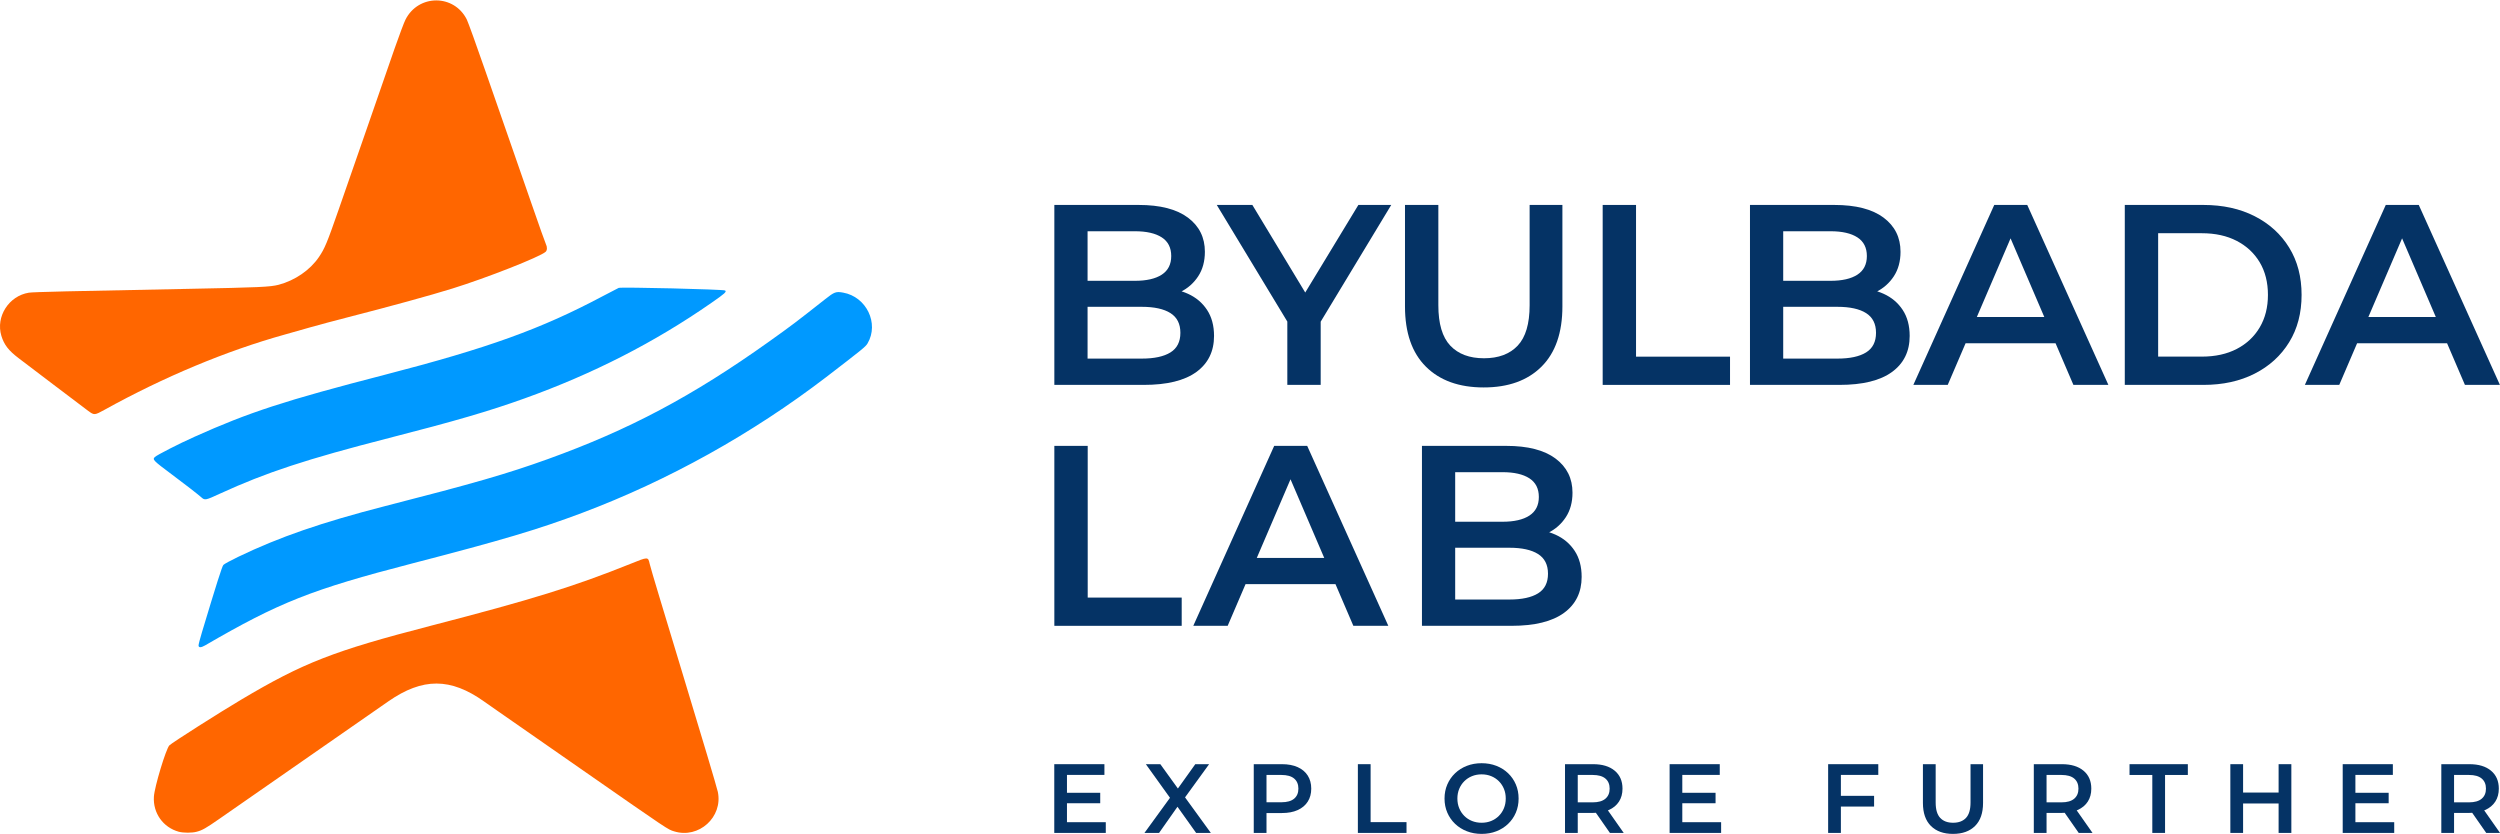
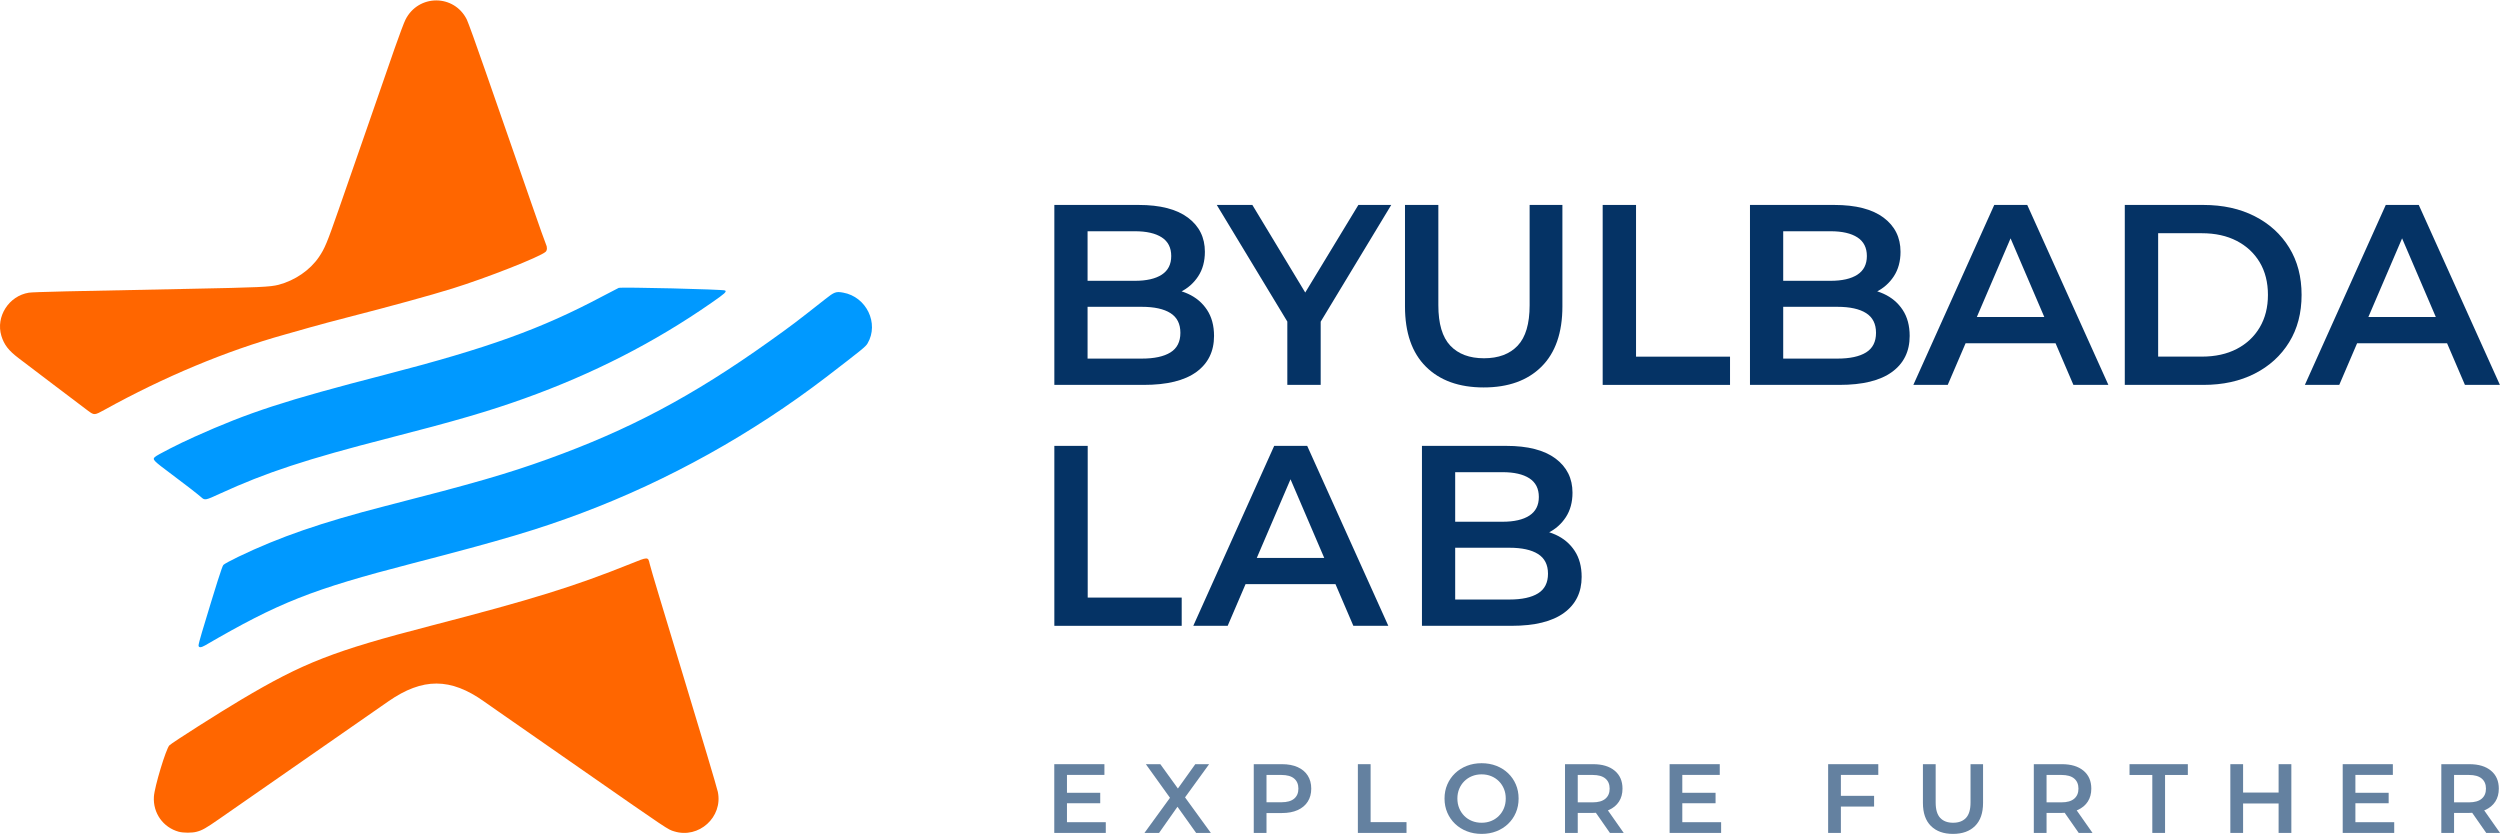
<svg xmlns="http://www.w3.org/2000/svg" viewBox="0 0 1244.79 414.51" width="1245" height="415" role="img" aria-label="BYULBADA LAB">
  <g transform="translate(-39.3962,-28.7216) scale(0.378787)">
    <path d="M339.0,1168.6C318.4,1162.9 305.0,1144.1 306.3,1122.6C307.0,1109.8 322.3,1059.2 326.7,1055.0C330.4,1051.4 392.5,1011.9 420.5,995.3C502.9,946.3 542.3,931.0 670.0,897.9C804.3,863.1 858.7,846.2 932.6,816.5C956.1,807.0 955.9,807.0 958.0,816.4C958.6,819.1 964.2,838.4 970.6,859.4C988.1,917.3 997.6,948.9 1003.0,966.5C1026.5,1043.8 1046.4,1110.5 1047.6,1116.2C1054.5,1149.3 1022.5,1178.2 990.2,1168.1C981.7,1165.5 984.5,1167.4 870.0,1087.7C813.1,1048.1 762.9,1013.2 758.5,1010.1C754.1,1007.1 746.0,1001.4 740.5,997.5C696.3,966.0 659.6,965.9 614.5,997.2C602.8,1005.3 414.9,1136.0 392.0,1151.9C374.9,1163.8 369.9,1166.7 362.5,1168.6C356.4,1170.3 345.0,1170.2 339.0,1168.6ZM220.1,615.5C216.7,613.0 196.1,597.4 174.2,580.8C152.4,564.2 131.8,548.6 128.5,546.1C115.3,536.1 109.4,528.5 105.8,516.7C98.2,491.5 115.6,464.2 142.0,460.0C147.9,459.1 197.8,457.9 350.0,455.0C445.8,453.1 458.9,452.5 470.3,449.6C491.8,443.9 511.6,430.3 523.2,413.2C530.9,401.9 533.9,394.6 549.1,351.0C556.8,328.7 574.2,278.8 587.7,240.0C601.1,201.2 617.0,155.5 622.9,138.5C628.9,121.4 635.2,104.6 637.0,101.1C654.0,67.4 701.0,67.4 717.7,101.1C719.4,104.6 730.4,134.9 742.0,168.5C753.6,202.1 768.1,243.7 774.2,261.0C780.2,278.3 793.0,315.2 802.7,343.0C812.3,370.8 820.8,394.7 821.6,396.2C823.5,399.9 823.4,404.4 821.2,406.3C813.9,412.9 743.7,440.6 698.5,454.6C670.3,463.4 616.4,478.2 562.5,492.0C544.9,496.5 522.2,502.6 512.0,505.5C501.8,508.4 486.8,512.7 478.5,515.0C401.6,536.4 319.5,570.7 241.5,613.9C228.3,621.2 227.9,621.2 220.1,615.5Z" fill="#ff6600" />
    <path d="M365.0,923.6C365.0,922.3 367.0,914.5 369.5,906.3C388.6,842.8 395.9,819.8 397.6,817.9C398.6,816.7 407.4,811.9 417.0,807.3C471.2,781.2 526.8,762.0 610.0,740.6C727.5,710.5 770.7,698.0 824.0,678.8C930.8,640.3 1014.0,596.2 1114.5,524.6C1145.5,502.5 1150.7,498.5 1188.5,468.7C1200.7,459.0 1202.9,458.2 1212.2,459.9C1242.9,465.3 1259.9,500.4 1244.4,526.7C1241.9,531.0 1237.4,534.6 1190.0,571.0C1092.7,645.5 982.4,706.9 869.1,749.5C811.1,771.3 764.1,785.3 645.5,816.0C513.5,850.2 470.9,867.1 373.5,923.7C368.1,926.8 365.0,926.8 365.0,923.6ZM368.3,728.7C363.5,724.5 346.1,711.0 330.5,699.4C305.3,680.6 304.1,679.4 307.6,676.0C310.3,673.4 339.3,658.5 359.5,649.5C431.4,617.2 478.3,601.9 609.5,568.0C746.3,532.6 815.2,507.7 896.3,464.6C906.9,459.0 916.3,454.1 917.3,453.7C920.8,452.4 1054.8,455.6 1057.1,457.1C1059.6,458.6 1056.9,461.1 1039.4,473.2C964.6,525.3 883.3,566.8 793.5,599.0C747.0,615.7 702.5,628.7 615.5,651.0C506.8,678.9 453.6,696.4 393.3,724.1C373.8,733.1 373.3,733.2 368.3,728.7Z" fill="#0099ff" />
  </g>
  <path d="M524.974 191.436V101.836H566.939Q583.047 101.836 591.489 108.15Q599.931 114.463 599.931 125.149Q599.931 132.267 596.601 137.356Q593.27 142.446 587.718 145.183Q582.166 147.921 575.571 147.921L577.908 143.349Q585.507 143.349 591.507 146.07Q597.507 148.792 600.998 154.081Q604.489 159.37 604.489 167.067Q604.489 178.603 595.661 185.02Q586.833 191.436 569.499 191.436ZM541.519 178.341H568.499Q577.838 178.341 582.785 175.267Q587.733 172.193 587.733 165.505Q587.733 158.817 582.785 155.688Q577.838 152.559 568.499 152.559H540.251V139.612H565.072Q573.758 139.612 578.467 136.547Q583.175 133.481 583.175 127.272Q583.175 121.046 578.467 117.989Q573.758 114.932 565.072 114.932H541.519Z" fill="#053365" />
  <path d="M640.979 191.436V156.041L644.771 166.176L605.85 101.836H623.568L654.877 153.683H644.899L676.352 101.836H692.72L653.832 166.176L657.59 156.041V191.436Z" fill="#053365" />
  <path d="M738.756 192.704Q720.377 192.704 709.971 182.348Q699.566 171.993 699.566 152.342V101.836H716.177V151.781Q716.177 165.587 722.118 171.881Q728.059 178.175 738.9 178.175Q749.758 178.175 755.691 171.881Q761.624 165.587 761.624 151.781V101.836H777.946V152.342Q777.946 171.993 767.54 182.348Q757.135 192.704 738.756 192.704Z" fill="#053365" />
  <path d="M797.998 191.436V101.836H814.609V177.374H861.409V191.436Z" fill="#053365" />
  <path d="M871.342 191.436V101.836H913.307Q929.415 101.836 937.857 108.15Q946.299 114.463 946.299 125.149Q946.299 132.267 942.969 137.356Q939.638 142.446 934.086 145.183Q928.534 147.921 921.939 147.921L924.276 143.349Q931.875 143.349 937.875 146.07Q943.875 148.792 947.366 154.081Q950.857 159.37 950.857 167.067Q950.857 178.603 942.029 185.02Q933.201 191.436 915.867 191.436ZM887.887 178.341H914.867Q924.206 178.341 929.153 175.267Q934.101 172.193 934.101 165.505Q934.101 158.817 929.153 155.688Q924.206 152.559 914.867 152.559H886.619V139.612H911.44Q920.126 139.612 924.835 136.547Q929.543 133.481 929.543 127.272Q929.543 121.046 924.835 117.989Q920.126 114.932 911.44 114.932H887.887Z" fill="#053365" />
  <path d="M952.684 191.436 992.967 101.836H1009.401L1049.795 191.436H1032.382L997.77 110.712H1004.42L969.808 191.436ZM971.3 170.694 975.748 157.627H1024.096L1028.656 170.694Z" fill="#053365" />
  <path d="M1057.966 191.436V101.836H1097.11Q1111.641 101.836 1122.643 107.444Q1133.644 113.051 1139.822 123.091Q1145.999 133.13 1145.999 146.636Q1145.999 160.126 1139.822 170.174Q1133.644 180.222 1122.643 185.829Q1111.641 191.436 1097.11 191.436ZM1074.577 177.358H1096.276Q1106.354 177.358 1113.717 173.533Q1121.081 169.707 1125.162 162.79Q1129.243 155.872 1129.243 146.636Q1129.243 137.273 1125.162 130.419Q1121.081 123.566 1113.717 119.74Q1106.354 115.915 1096.276 115.915H1074.577Z" fill="#053365" />
  <path d="M1147.628 191.436 1187.911 101.836H1204.345L1244.739 191.436H1227.326L1192.714 110.712H1199.364L1164.752 191.436ZM1166.244 170.694 1170.692 157.627H1219.04L1223.6 170.694Z" fill="#053365" />
  <path d="M524.974 311.398V221.798H541.585V297.336H588.385V311.398Z" fill="#053365" />
  <path d="M594.156 311.398 634.439 221.798H650.873L691.267 311.398H673.854L639.242 230.673H645.892L611.28 311.398ZM612.772 290.655 617.22 277.588H665.568L670.128 290.655Z" fill="#053365" />
  <path d="M708.014 311.398V221.798H749.979Q766.087 221.798 774.529 228.111Q782.971 234.425 782.971 245.111Q782.971 252.229 779.641 257.318Q776.31 262.407 770.758 265.145Q765.206 267.883 758.611 267.883L760.948 263.311Q768.547 263.311 774.547 266.032Q780.547 268.753 784.038 274.043Q787.529 279.332 787.529 287.028Q787.529 298.565 778.701 304.982Q769.873 311.398 752.539 311.398ZM724.559 298.302H751.539Q760.878 298.302 765.825 295.229Q770.773 292.155 770.773 285.467Q770.773 278.779 765.825 275.65Q760.878 272.52 751.539 272.52H723.291V259.574H748.112Q756.798 259.574 761.507 256.508Q766.215 253.443 766.215 247.234Q766.215 241.008 761.507 237.951Q756.798 234.894 748.112 234.894H724.559Z" fill="#053365" />
-   <path d="M524.939 414.515V380.287H549.908V385.628H531.259V409.174H550.586V414.515ZM530.775 399.737V394.533H547.818V399.737Z" fill="#053365" />
-   <path d="M569.839 414.515 584.286 394.643 584.28 399.433 570.535 380.287H577.745L587.968 394.448L584.997 394.497L595.153 380.287H602.038L588.378 399.121V394.508L602.899 414.515H595.572L584.838 399.469L587.698 399.463L577.117 414.515Z" fill="#053365" />
-   <path d="M624.264 414.515V380.287H638.315Q642.852 380.287 646.114 381.746Q649.376 383.204 651.134 385.943Q652.891 388.682 652.891 392.472Q652.891 396.22 651.134 398.956Q649.376 401.692 646.114 403.153Q642.852 404.614 638.315 404.614H627.775L630.61 401.677V414.515ZM630.61 402.352 627.775 399.249H638.05Q642.234 399.249 644.363 397.471Q646.491 395.693 646.491 392.472Q646.491 389.209 644.363 387.431Q642.234 385.653 638.05 385.653H627.775L630.61 382.55Z" fill="#053365" />
-   <path d="M676.103 414.515V380.287H682.448V409.143H700.326V414.515Z" fill="#053365" />
-   <path d="M737.73 414.999Q733.751 414.999 730.367 413.679Q726.983 412.359 724.498 409.981Q722.013 407.603 720.634 404.401Q719.255 401.2 719.255 397.398Q719.255 393.596 720.634 390.399Q722.013 387.202 724.503 384.816Q726.994 382.431 730.362 381.117Q733.731 379.803 737.718 379.803Q741.71 379.803 745.064 381.11Q748.418 382.416 750.899 384.788Q753.381 387.159 754.759 390.371Q756.138 393.583 756.138 397.402Q756.138 401.222 754.759 404.434Q753.381 407.646 750.899 410.016Q748.418 412.386 745.064 413.692Q741.71 414.999 737.73 414.999ZM737.718 409.449Q740.311 409.449 742.495 408.558Q744.679 407.667 746.302 406.041Q747.925 404.415 748.831 402.217Q749.737 400.019 749.737 397.388Q749.737 394.758 748.836 392.576Q747.935 390.395 746.31 388.766Q744.685 387.138 742.498 386.246Q740.311 385.353 737.718 385.353Q735.125 385.353 732.928 386.247Q730.731 387.141 729.099 388.772Q727.467 390.402 726.561 392.587Q725.656 394.772 725.656 397.387Q725.656 400.002 726.56 402.2Q727.463 404.398 729.092 406.039Q730.72 407.679 732.922 408.564Q735.125 409.449 737.718 409.449Z" fill="#053365" />
-   <path d="M779.242 414.515V380.287H793.23Q800.08 380.287 803.975 383.525Q807.869 386.762 807.869 392.472Q807.869 396.22 806.111 398.931Q804.353 401.643 801.091 403.095Q797.83 404.547 793.293 404.547H782.752L785.587 401.677V414.515ZM801.603 414.515 792.937 402.089H799.754L808.475 414.515ZM785.587 402.352 782.752 399.291H793.028Q797.212 399.291 799.34 397.492Q801.469 395.693 801.469 392.472Q801.469 389.209 799.34 387.431Q797.212 385.653 793.028 385.653H782.752L785.587 382.55Z" fill="#053365" />
-   <path d="M831.325 414.515V380.287H856.294V385.628H837.645V409.174H856.973V414.515ZM837.161 399.737V394.533H854.204V399.737Z" fill="#053365" />
-   <path d="M910.261 414.515V380.287H935.23V385.628H916.606V414.515ZM916.079 401.391V396.05H933.14V401.391Z" fill="#053365" />
-   <path d="M972.425 414.999Q965.404 414.999 961.429 411.043Q957.454 407.087 957.454 399.581V380.287H963.8V399.366Q963.8 404.64 966.069 407.044Q968.338 409.449 972.48 409.449Q976.628 409.449 978.894 407.044Q981.16 404.64 981.16 399.366V380.287H987.395V399.581Q987.395 407.087 983.42 411.043Q979.445 414.999 972.425 414.999Z" fill="#053365" />
-   <path d="M1012.666 414.515V380.287H1026.654Q1033.505 380.287 1037.399 383.525Q1041.294 386.762 1041.294 392.472Q1041.294 396.22 1039.536 398.931Q1037.778 401.643 1034.516 403.095Q1031.254 404.547 1026.718 404.547H1016.177L1019.012 401.677V414.515ZM1035.027 414.515 1026.361 402.089H1033.179L1041.899 414.515ZM1019.012 402.352 1016.177 399.291H1026.453Q1030.637 399.291 1032.765 397.492Q1034.893 395.693 1034.893 392.472Q1034.893 389.209 1032.765 387.431Q1030.637 385.653 1026.453 385.653H1016.177L1019.012 382.55Z" fill="#053365" />
-   <path d="M1071.671 414.515V385.659H1060.327V380.287H1089.36V385.659H1078.016V414.515Z" fill="#053365" />
-   <path d="M1134.554 414.515V380.287H1140.9V414.515ZM1110.525 414.515V380.287H1116.87V414.515ZM1116.343 399.856V394.415H1135.039V399.856Z" fill="#053365" />
-   <path d="M1166.471 414.515V380.287H1191.44V385.628H1172.791V409.174H1192.118V414.515ZM1172.307 399.737V394.533H1189.35V399.737Z" fill="#053365" />
-   <path d="M1215.571 414.515V380.287H1229.559Q1236.41 380.287 1240.304 383.525Q1244.198 386.762 1244.198 392.472Q1244.198 396.22 1242.44 398.931Q1240.682 401.643 1237.421 403.095Q1234.159 404.547 1229.622 404.547H1219.081L1221.917 401.677V414.515ZM1237.932 414.515 1229.266 402.089H1236.083L1244.804 414.515ZM1221.917 402.352 1219.081 399.291H1229.357Q1233.541 399.291 1235.669 397.492Q1237.798 395.693 1237.798 392.472Q1237.798 389.209 1235.669 387.431Q1233.541 385.653 1229.357 385.653H1219.081L1221.917 382.55Z" fill="#053365" />
+   <path d="M524.939 414.515V380.287H549.908V385.628H531.259V409.174H550.586V414.515ZM530.775 399.737V394.533H547.818V399.737Z" fill="#6481A0" />
+   <path d="M569.839 414.515 584.286 394.643 584.28 399.433 570.535 380.287H577.745L587.968 394.448L584.997 394.497L595.153 380.287H602.038L588.378 399.121V394.508L602.899 414.515H595.572L584.838 399.469L587.698 399.463L577.117 414.515Z" fill="#6481A0" />
+   <path d="M624.264 414.515V380.287H638.315Q642.852 380.287 646.114 381.746Q649.376 383.204 651.134 385.943Q652.891 388.682 652.891 392.472Q652.891 396.22 651.134 398.956Q649.376 401.692 646.114 403.153Q642.852 404.614 638.315 404.614H627.775L630.61 401.677V414.515ZM630.61 402.352 627.775 399.249H638.05Q642.234 399.249 644.363 397.471Q646.491 395.693 646.491 392.472Q646.491 389.209 644.363 387.431Q642.234 385.653 638.05 385.653H627.775L630.61 382.55Z" fill="#6481A0" />
+   <path d="M676.103 414.515V380.287H682.448V409.143H700.326V414.515Z" fill="#6481A0" />
+   <path d="M737.73 414.999Q733.751 414.999 730.367 413.679Q726.983 412.359 724.498 409.981Q722.013 407.603 720.634 404.401Q719.255 401.2 719.255 397.398Q719.255 393.596 720.634 390.399Q722.013 387.202 724.503 384.816Q726.994 382.431 730.362 381.117Q733.731 379.803 737.718 379.803Q741.71 379.803 745.064 381.11Q748.418 382.416 750.899 384.788Q753.381 387.159 754.759 390.371Q756.138 393.583 756.138 397.402Q756.138 401.222 754.759 404.434Q753.381 407.646 750.899 410.016Q748.418 412.386 745.064 413.692Q741.71 414.999 737.73 414.999ZM737.718 409.449Q740.311 409.449 742.495 408.558Q744.679 407.667 746.302 406.041Q747.925 404.415 748.831 402.217Q749.737 400.019 749.737 397.388Q749.737 394.758 748.836 392.576Q747.935 390.395 746.31 388.766Q744.685 387.138 742.498 386.246Q740.311 385.353 737.718 385.353Q735.125 385.353 732.928 386.247Q730.731 387.141 729.099 388.772Q727.467 390.402 726.561 392.587Q725.656 394.772 725.656 397.387Q725.656 400.002 726.56 402.2Q727.463 404.398 729.092 406.039Q730.72 407.679 732.922 408.564Q735.125 409.449 737.718 409.449Z" fill="#6481A0" />
+   <path d="M779.242 414.515V380.287H793.23Q800.08 380.287 803.975 383.525Q807.869 386.762 807.869 392.472Q807.869 396.22 806.111 398.931Q804.353 401.643 801.091 403.095Q797.83 404.547 793.293 404.547H782.752L785.587 401.677V414.515ZM801.603 414.515 792.937 402.089H799.754L808.475 414.515ZM785.587 402.352 782.752 399.291H793.028Q797.212 399.291 799.34 397.492Q801.469 395.693 801.469 392.472Q801.469 389.209 799.34 387.431Q797.212 385.653 793.028 385.653H782.752L785.587 382.55Z" fill="#6481A0" />
+   <path d="M831.325 414.515V380.287H856.294V385.628H837.645V409.174H856.973V414.515ZM837.161 399.737V394.533H854.204V399.737Z" fill="#6481A0" />
+   <path d="M910.261 414.515V380.287H935.23V385.628H916.606V414.515ZM916.079 401.391V396.05H933.14V401.391Z" fill="#6481A0" />
+   <path d="M972.425 414.999Q965.404 414.999 961.429 411.043Q957.454 407.087 957.454 399.581V380.287H963.8V399.366Q963.8 404.64 966.069 407.044Q968.338 409.449 972.48 409.449Q976.628 409.449 978.894 407.044Q981.16 404.64 981.16 399.366V380.287H987.395V399.581Q987.395 407.087 983.42 411.043Q979.445 414.999 972.425 414.999Z" fill="#6481A0" />
+   <path d="M1012.666 414.515V380.287H1026.654Q1033.505 380.287 1037.399 383.525Q1041.294 386.762 1041.294 392.472Q1041.294 396.22 1039.536 398.931Q1037.778 401.643 1034.516 403.095Q1031.254 404.547 1026.718 404.547H1016.177L1019.012 401.677V414.515ZM1035.027 414.515 1026.361 402.089H1033.179L1041.899 414.515ZM1019.012 402.352 1016.177 399.291H1026.453Q1030.637 399.291 1032.765 397.492Q1034.893 395.693 1034.893 392.472Q1034.893 389.209 1032.765 387.431Q1030.637 385.653 1026.453 385.653H1016.177L1019.012 382.55Z" fill="#6481A0" />
+   <path d="M1071.671 414.515V385.659H1060.327V380.287H1089.36V385.659H1078.016V414.515Z" fill="#6481A0" />
+   <path d="M1134.554 414.515V380.287H1140.9V414.515ZM1110.525 414.515V380.287H1116.87V414.515ZM1116.343 399.856V394.415H1135.039V399.856Z" fill="#6481A0" />
+   <path d="M1166.471 414.515V380.287H1191.44V385.628H1172.791V409.174H1192.118V414.515ZM1172.307 399.737V394.533H1189.35V399.737Z" fill="#6481A0" />
+   <path d="M1215.571 414.515V380.287H1229.559Q1236.41 380.287 1240.304 383.525Q1244.198 386.762 1244.198 392.472Q1244.198 396.22 1242.44 398.931Q1240.682 401.643 1237.421 403.095Q1234.159 404.547 1229.622 404.547H1219.081L1221.917 401.677V414.515ZM1237.932 414.515 1229.266 402.089H1236.083L1244.804 414.515ZM1221.917 402.352 1219.081 399.291H1229.357Q1233.541 399.291 1235.669 397.492Q1237.798 395.693 1237.798 392.472Q1237.798 389.209 1235.669 387.431Q1233.541 385.653 1229.357 385.653H1219.081L1221.917 382.55Z" fill="#6481A0" />
</svg>
